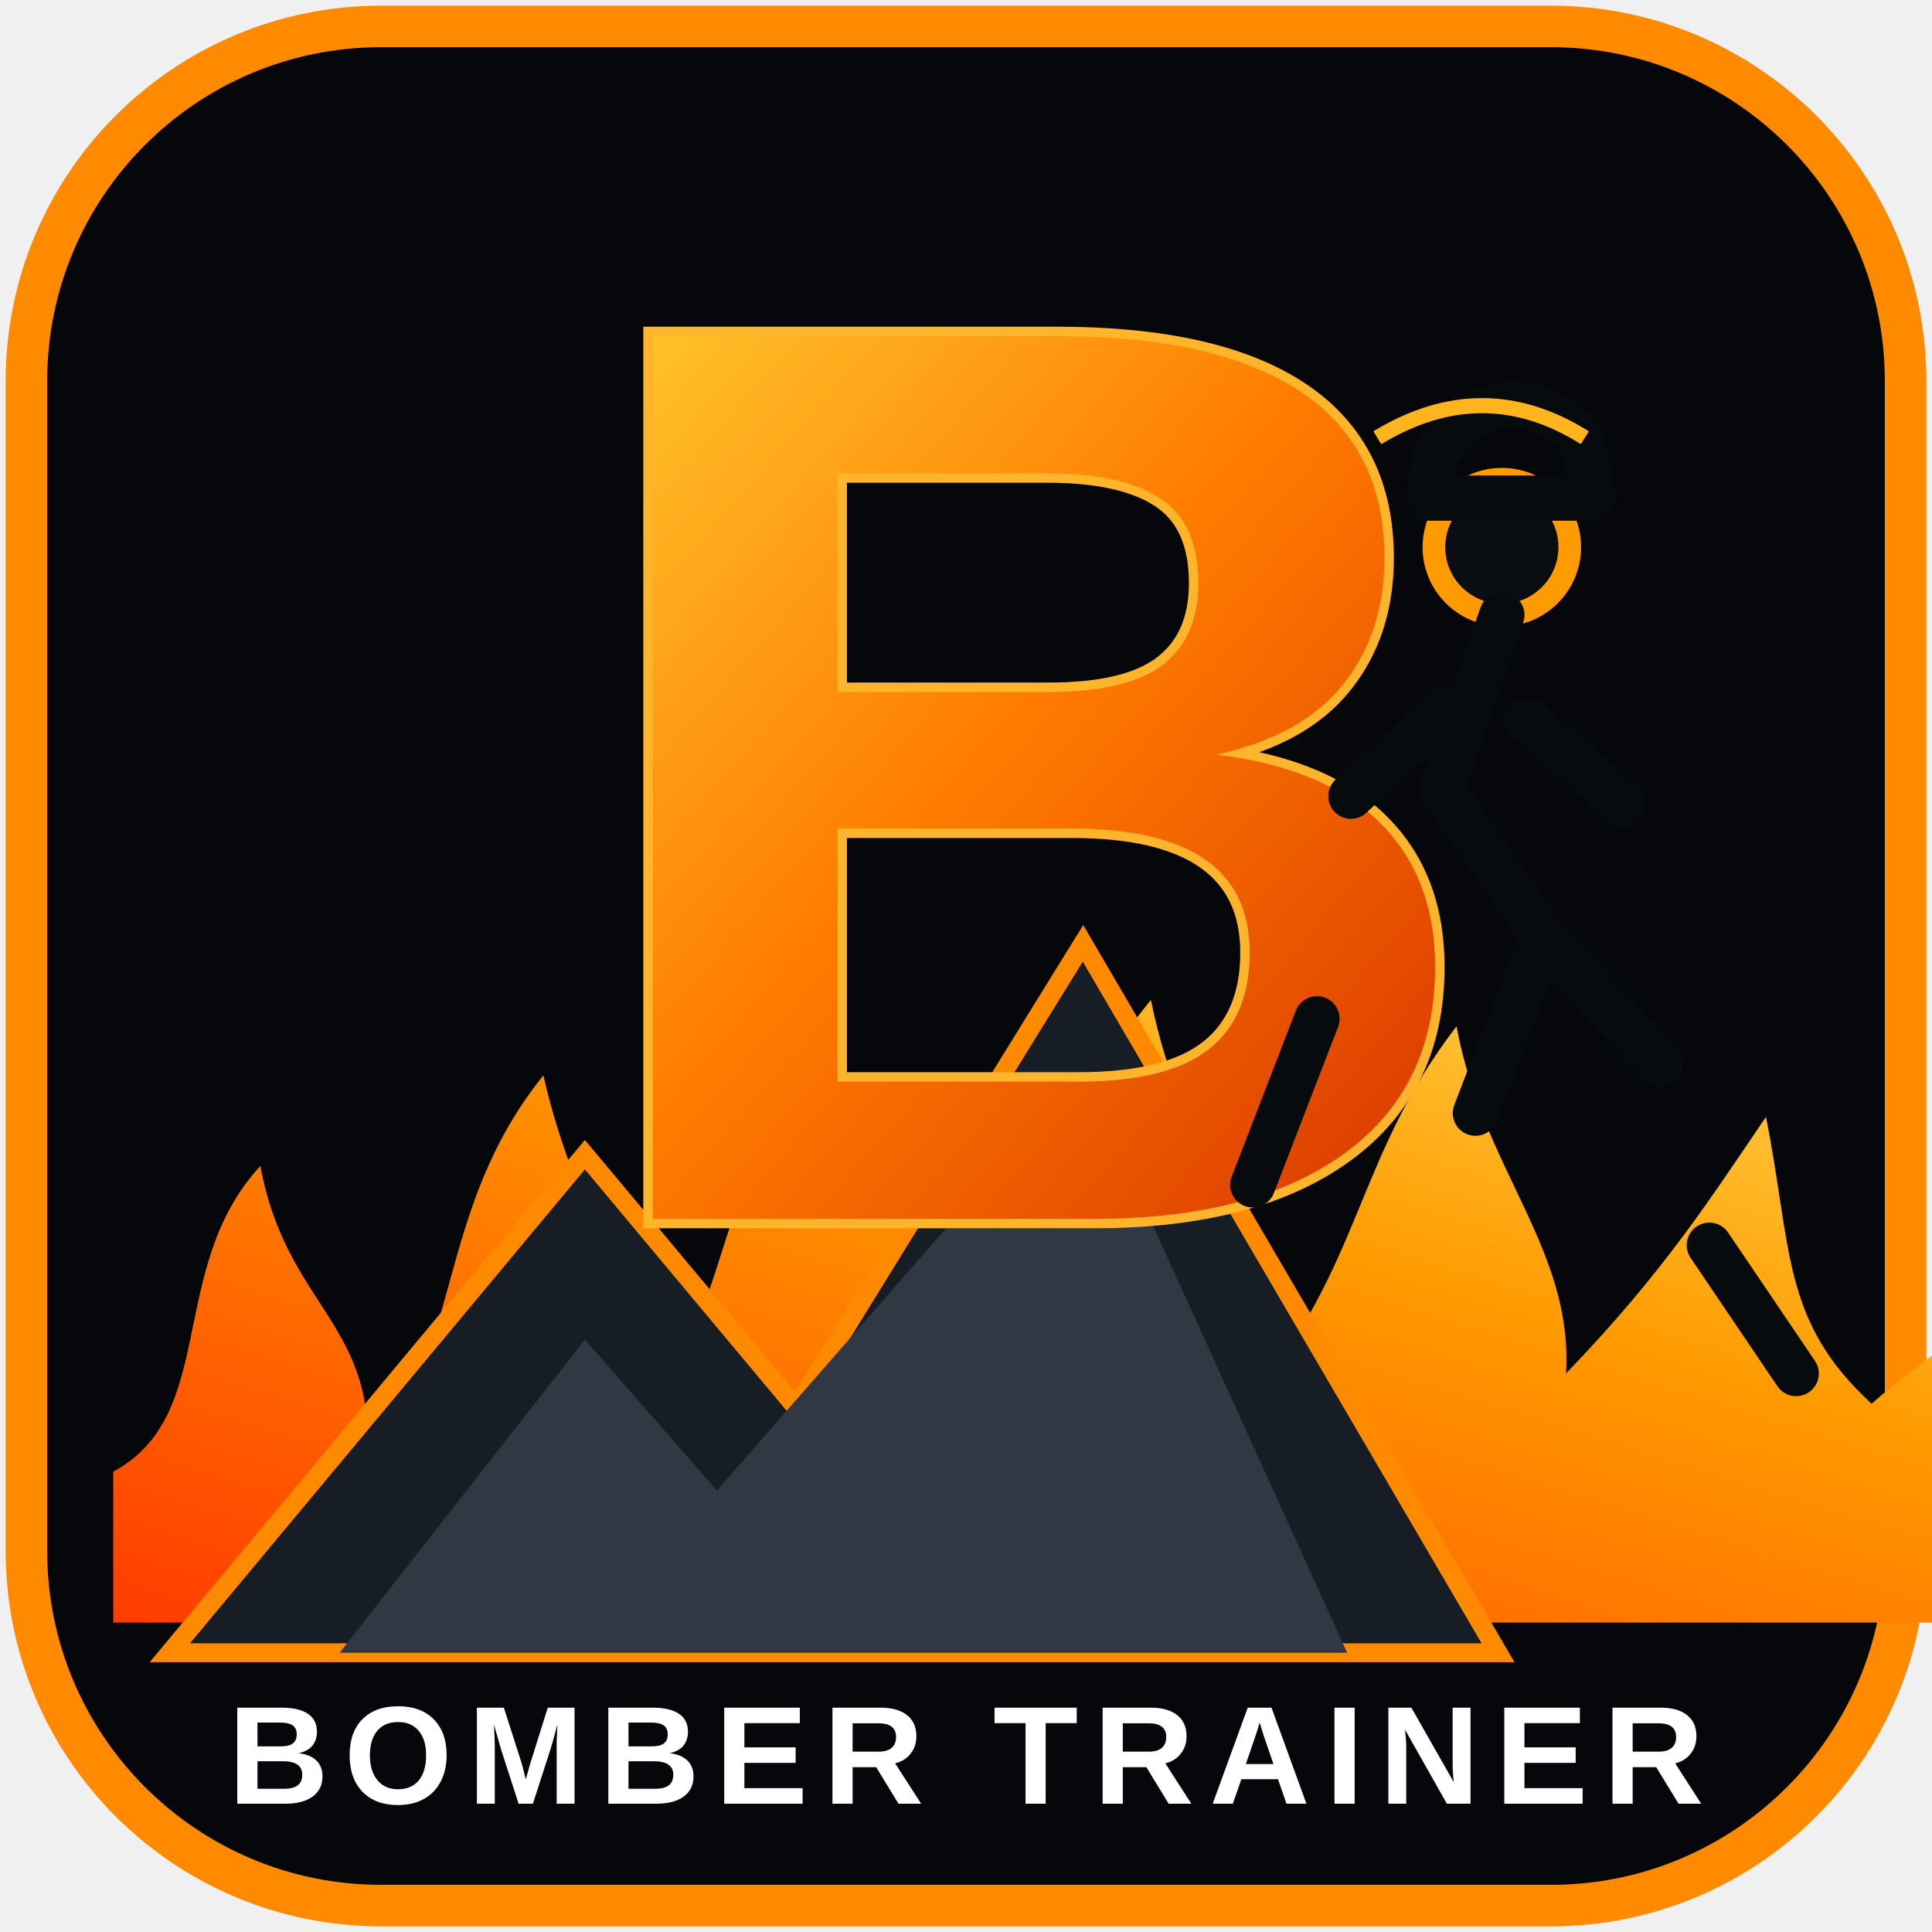
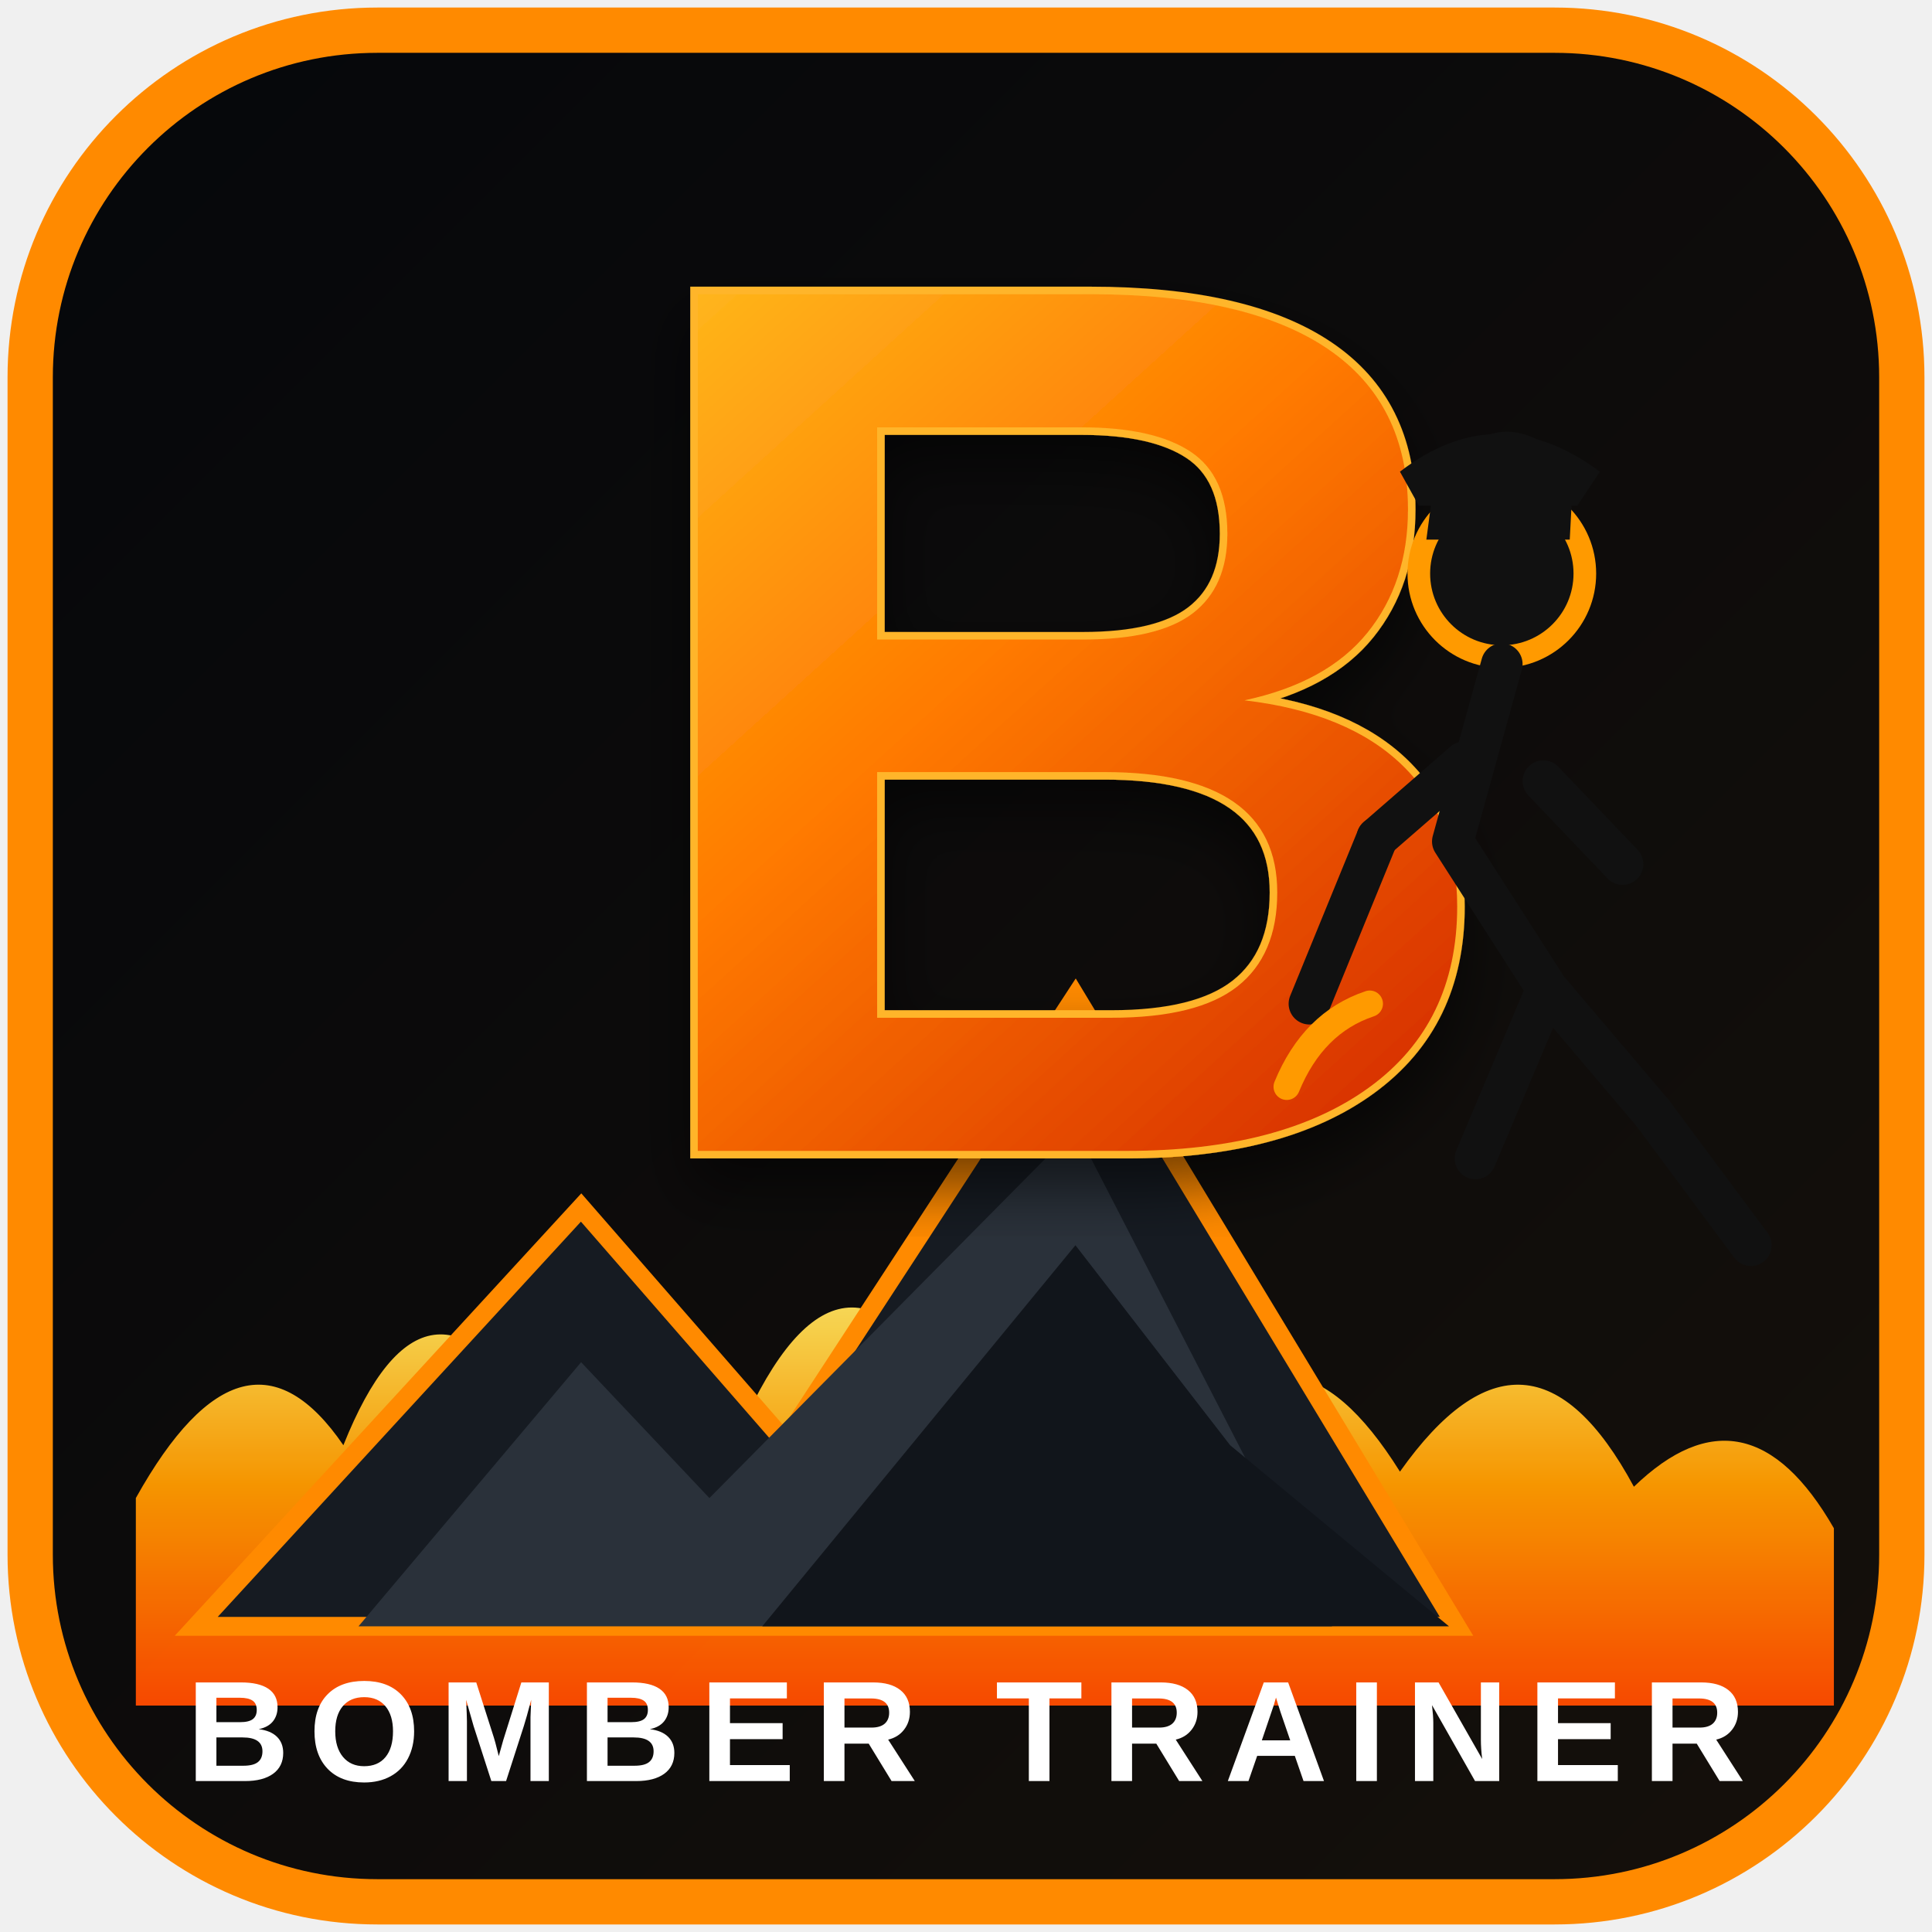
- <svg xmlns="http://www.w3.org/2000/svg" viewBox="0 0 512 512">
+ <svg xmlns="http://www.w3.org/2000/svg" viewBox="0 0 512 512" role="img" aria-label="BOMBER TRAINER">
  <defs>
-     <linearGradient id="o" x2="1" y2="1">
-       <stop stop-color="#ffc12a" />
-       <stop offset=".45" stop-color="#ff7b00" />
-       <stop offset="1" stop-color="#d93600" />
+     <linearGradient id="bg" x1="0" y1="0" x2="1" y2="1">
+       <stop stop-color="#05070b" />
+       <stop offset="1" stop-color="#15100b" />
    </linearGradient>
-     <linearGradient id="f" y1="1">
-       <stop stop-color="#ff3b00" />
-       <stop offset=".6" stop-color="#ff9a00" />
-       <stop offset="1" stop-color="#ffe05a" />
+     <linearGradient id="orange" x1="0" y1="0" x2="0.8" y2="1">
+       <stop stop-color="#ffb51b" />
+       <stop offset=".45" stop-color="#ff7a00" />
+       <stop offset="1" stop-color="#d93400" />
    </linearGradient>
+     <linearGradient id="fire" x1="0" y1="1" x2="0" y2="0">
+       <stop stop-color="#ff4b00" />
+       <stop offset=".55" stop-color="#ff9b00" />
+       <stop offset="1" stop-color="#ffe15a" />
+     </linearGradient>
+     <filter id="shadow">
+       <feDropShadow dx="0" dy="8" stdDeviation="8" flood-opacity=".55" />
+     </filter>
  </defs>
-   <rect x="7" y="7" width="498" height="498" rx="94" fill="#05070b" stroke="#ff8a00" stroke-width="11" />
-   <path d="M30 430V390c28-15 14-54 39-81 7 38 32 42 28 80 26-31 18-68 47-104 9 40 28 57 22 99 29-35 23-76 55-112 10 42 30 61 26 104 28-37 27-73 58-111 8 40 31 65 26 106 30-35 28-64 55-99 7 38 31 59 29 92 26-27 38-46 53-68 7 35 4 54 28 76 24-21 42-28 62-44v102Z" fill="url(#f)" />
-   <path d="M45 438 155 306l56 67 76-123 110 188Z" fill="#171d25" stroke="#ff8a00" stroke-width="5" />
-   <path d="M90 438 155 355l35 40 97-111 70 154Z" fill="#303943" />
-   <text x="273" y="323" text-anchor="middle" font-family="Arial Black,Arial,sans-serif" font-size="340" font-weight="900" fill="url(#o)" stroke="#ffb52b" stroke-width="5" paint-order="stroke">B</text>
-   <g fill="none" stroke="#080b0e" stroke-width="12" stroke-linecap="round" stroke-linejoin="round">
-     <circle cx="398" cy="145" r="18" fill="#0a0d11" stroke="#ff9b00" stroke-width="6" />
-     <path d="M380 121q18-25 39-5l3 16h-43zM398 163l-16 46 27 39m-26-60-25 23m47-20 25 22m-21 35-18 47m18-47 31 34m-91-12-17 44m121 16 23 34" />
+   <rect x="8" y="8" width="496" height="496" rx="92" fill="url(#bg)" stroke="#ff8a00" stroke-width="12" />
+   <path d="M36 397 Q65 345 91 383 Q113 328 143 376 Q164 315 198 375 Q225 318 255 375 Q282 329 314 385 Q341 342 371 390 Q405 342 433 394 Q463 365 486 405 L486 452 L36 452Z" fill="url(#fire)" opacity=".96" />
+   <path d="M52 431 L154 320 208 382 285 264 386 431Z" fill="#161b22" stroke="#ff8a00" stroke-width="5" />
+   <path d="M95 431 L154 361 188 397 285 299 353 431Z" fill="#2a313a" />
+   <path d="M202 431 L285 330 326 383 384 431Z" fill="#11151b" />
+   <text x="282" y="305" text-anchor="middle" font-family="Arial,Helvetica,sans-serif" font-size="330" font-weight="900" fill="url(#orange)" stroke="#ffb52b" stroke-width="4" paint-order="stroke" filter="url(#shadow)">B</text>
+   <g fill="none" stroke="#111" stroke-width="11" stroke-linecap="round" stroke-linejoin="round">
+     <circle cx="398" cy="152" r="22" fill="#111" stroke="#ff9a00" stroke-width="6" />
+     <path d="M398 176 L385 223 L410 262 M388 202 L365 222 M409 207 L430 229 M410 262 L391 307 M410 262 L438 295" />
+     <path d="M365 222 L347 266 M438 295 L464 330" />
  </g>
-   <path d="M365 116q28-17 55 0" fill="none" stroke="#ffb51b" stroke-width="4" />
-   <text x="256" y="478" text-anchor="middle" font-family="Arial Black,Arial,sans-serif" font-size="37" font-weight="900" letter-spacing="4" fill="#fff">BOMBER TRAINER</text>
+   <g fill="#111">
+     <path d="M380 128 Q397 103 417 124 L416 143 L378 143Z" />
+     <path d="M371 125 Q397 105 424 125 L418 134 L376 134Z" />
+   </g>
+   <path d="M363 266 Q348 271 341 288" fill="none" stroke="#ff9a00" stroke-width="7" stroke-linecap="round" />
+   <text x="256" y="472" text-anchor="middle" font-family="Arial,Helvetica,sans-serif" font-size="38" font-weight="900" letter-spacing="5" fill="#fff">BOMBER TRAINER</text>
</svg>
